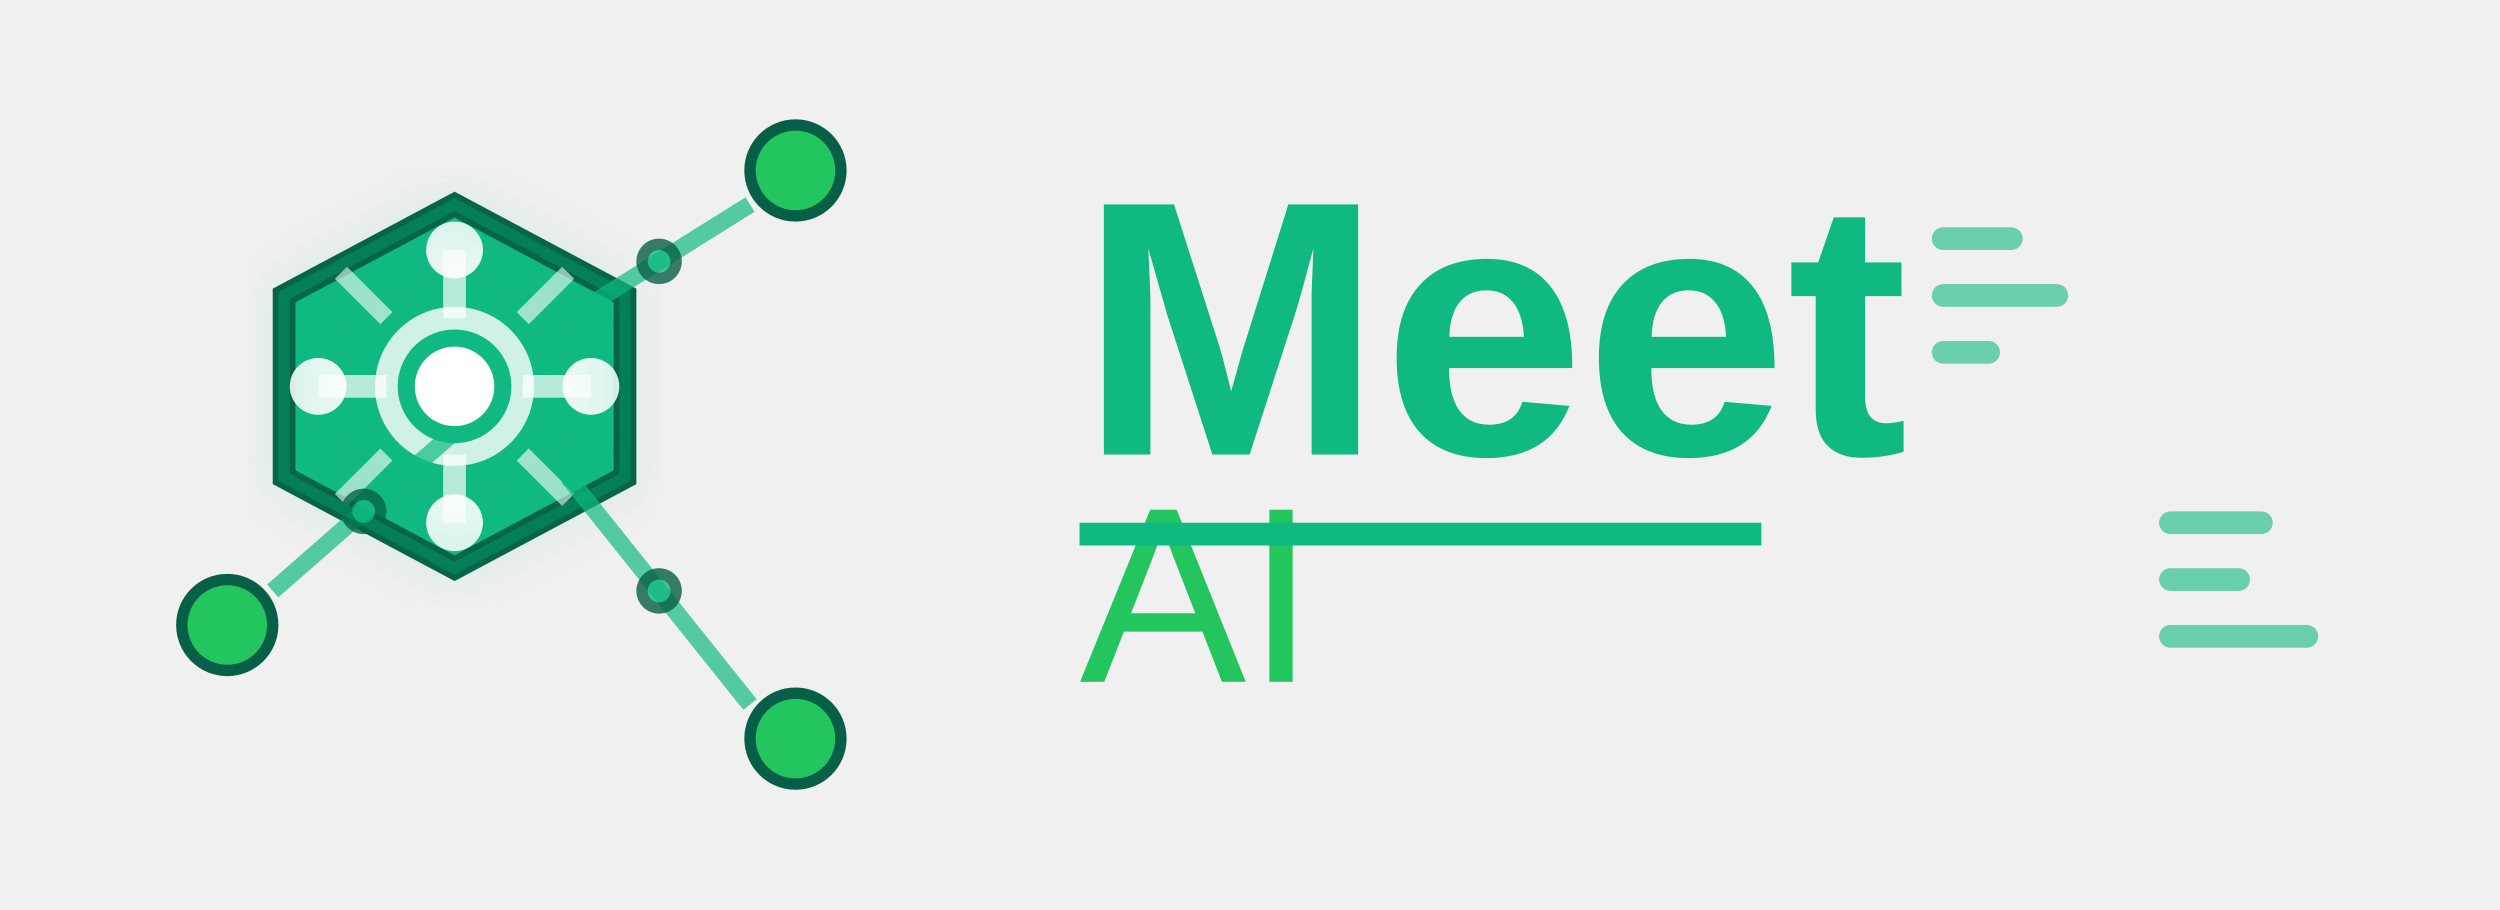
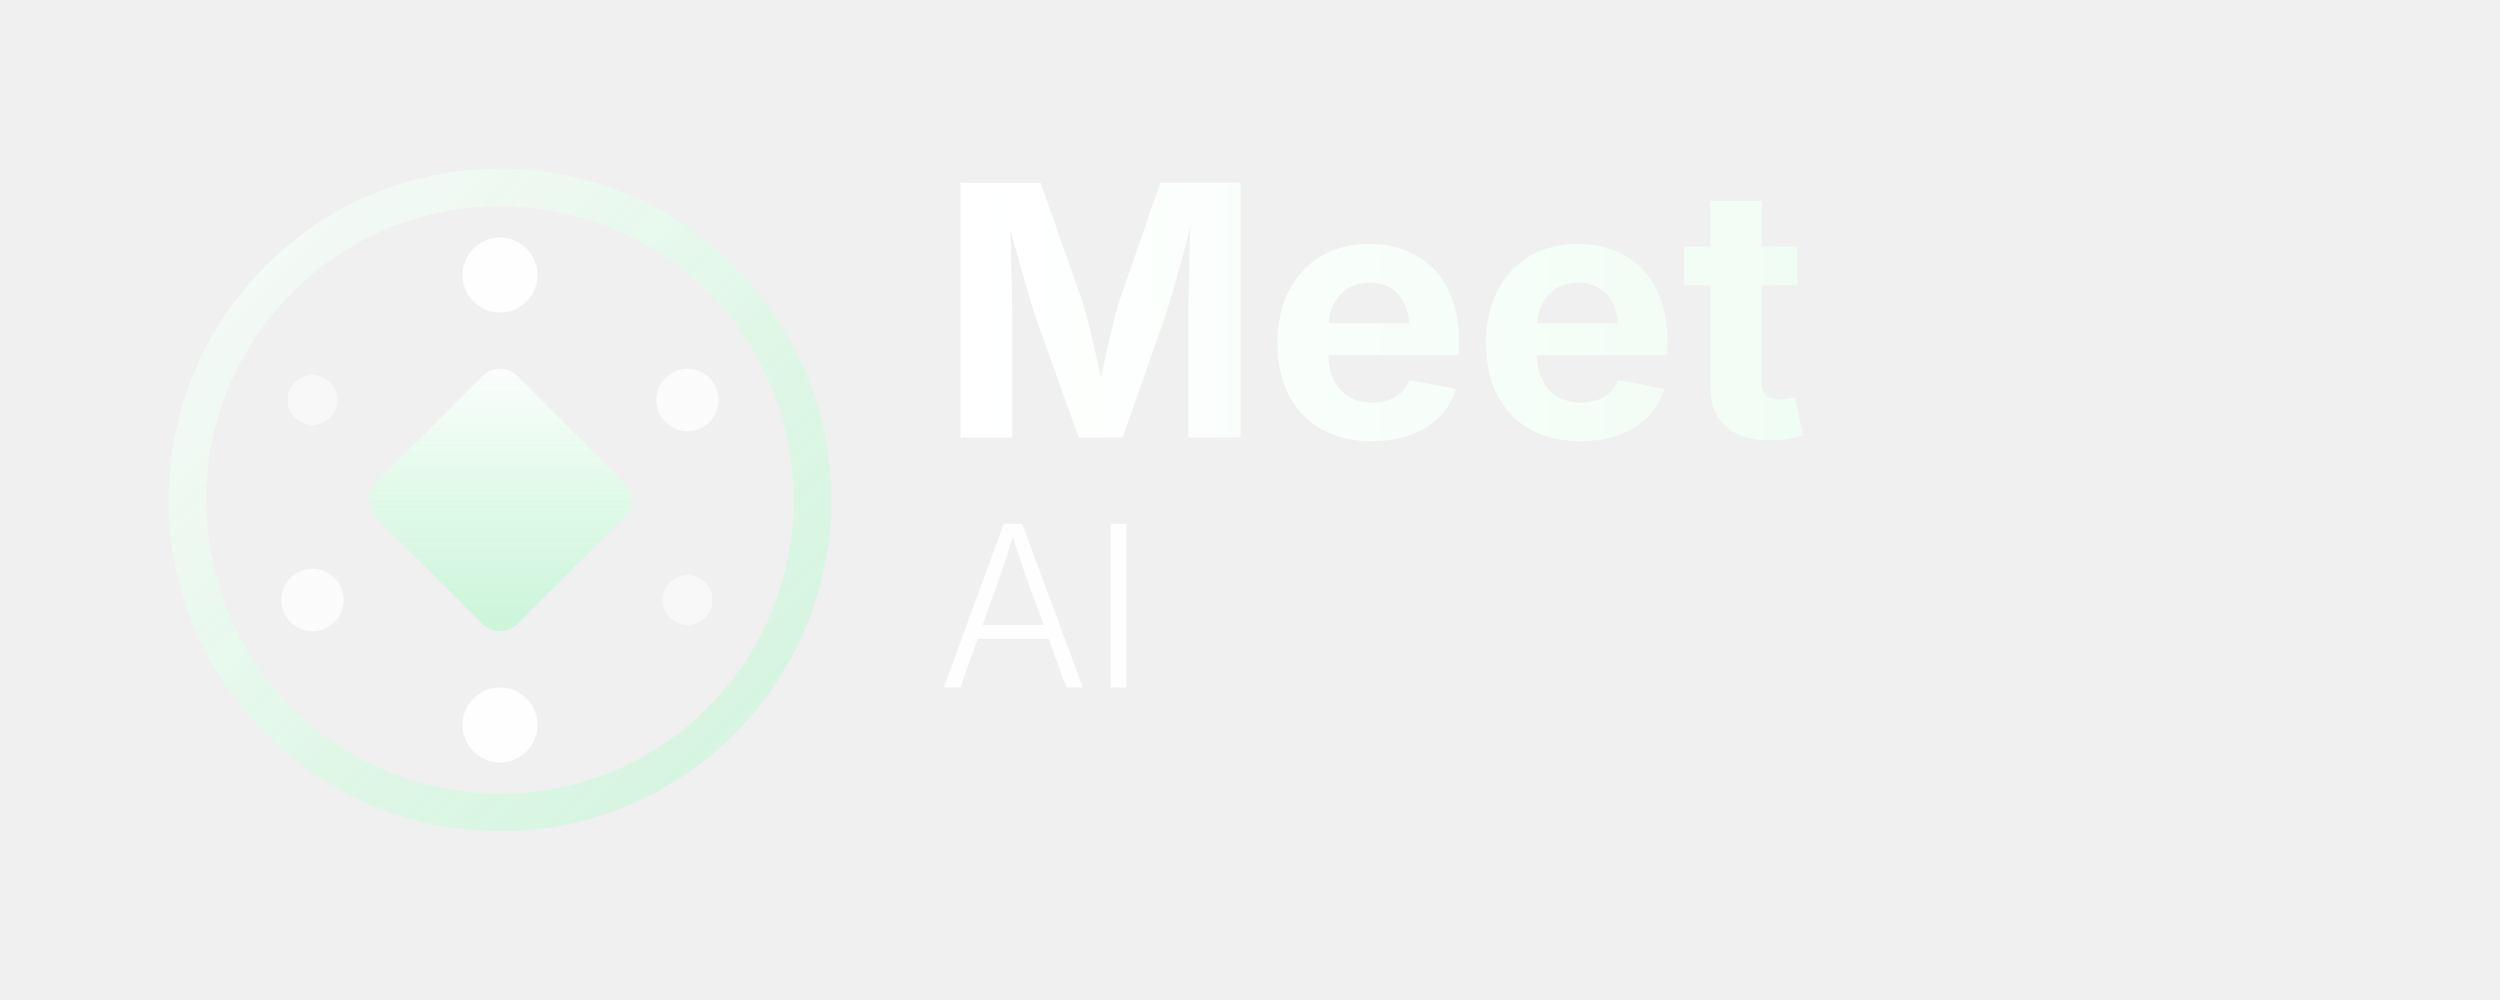
- <svg xmlns="http://www.w3.org/2000/svg" viewBox="0 0 220 80">
+ <svg xmlns="http://www.w3.org/2000/svg" viewBox="0 0 200 80">
+   <defs>
+     <linearGradient id="textGradient" x1="0%" y1="0%" x2="100%" y2="0%">
+       <stop offset="0%" style="stop-color:#ffffff;stop-opacity:1" />
+       <stop offset="100%" style="stop-color:#f0fdf4;stop-opacity:1" />
+     </linearGradient>
+     <linearGradient id="iconGradient" x1="0%" y1="0%" x2="100%" y2="100%">
+       <stop offset="0%" style="stop-color:#ffffff;stop-opacity:0.9" />
+       <stop offset="50%" style="stop-color:#dcfce7;stop-opacity:0.8" />
+       <stop offset="100%" style="stop-color:#bbf7d0;stop-opacity:0.7" />
+     </linearGradient>
+   </defs>
  <g transform="translate(10, 10)">
-     <polygon points="30,8 45,16 45,32 30,40 15,32 15,16" fill="#10b981" stroke="#065f46" stroke-width="2" />
-     <g fill="white" stroke="white">
-       <circle cx="30" cy="24" r="6" fill="none" stroke-width="2" opacity="0.8" />
-       <circle cx="30" cy="24" r="3" fill="white" />
-       <line x1="24" y1="24" x2="18" y2="24" stroke="white" stroke-width="2" opacity="0.7" />
-       <line x1="36" y1="24" x2="42" y2="24" stroke="white" stroke-width="2" opacity="0.7" />
-       <line x1="30" y1="18" x2="30" y2="12" stroke="white" stroke-width="2" opacity="0.7" />
-       <line x1="30" y1="30" x2="30" y2="36" stroke="white" stroke-width="2" opacity="0.7" />
-       <circle cx="18" cy="24" r="2" fill="white" opacity="0.9" />
-       <circle cx="42" cy="24" r="2" fill="white" opacity="0.9" />
-       <circle cx="30" cy="12" r="2" fill="white" opacity="0.9" />
-       <circle cx="30" cy="36" r="2" fill="white" opacity="0.9" />
-       <line x1="24" y1="18" x2="20" y2="14" stroke="white" stroke-width="1.5" opacity="0.6" />
-       <line x1="36" y1="18" x2="40" y2="14" stroke="white" stroke-width="1.5" opacity="0.6" />
-       <line x1="24" y1="30" x2="20" y2="34" stroke="white" stroke-width="1.5" opacity="0.6" />
-       <line x1="36" y1="30" x2="40" y2="34" stroke="white" stroke-width="1.5" opacity="0.6" />
+     <circle cx="30" cy="30" r="25" fill="none" stroke="url(#iconGradient)" stroke-width="3" opacity="0.8" />
+     <g transform="translate(30, 30)">
+       <rect x="-8" y="-8" width="16" height="16" rx="2" fill="url(#iconGradient)" transform="rotate(45)" />
+       <circle cx="0" cy="-18" r="3" fill="#ffffff" opacity="0.9" />
+       <circle cx="15" cy="-8" r="2.5" fill="#ffffff" opacity="0.7" />
+       <circle cx="15" cy="8" r="2" fill="#ffffff" opacity="0.5" />
+       <circle cx="0" cy="18" r="3" fill="#ffffff" opacity="0.9" />
+       <circle cx="-15" cy="8" r="2.5" fill="#ffffff" opacity="0.7" />
+       <circle cx="-15" cy="-8" r="2" fill="#ffffff" opacity="0.5" />
    </g>
  </g>
-   <g fill="#10b981" stroke="#065f46" stroke-width="1">
-     <circle cx="70" cy="15" r="4" fill="#22c55e" />
-     <circle cx="70" cy="65" r="4" fill="#22c55e" />
-     <circle cx="20" cy="55" r="4" fill="#22c55e" />
-     <line x1="66" y1="18" x2="50" y2="28" stroke="#10b981" stroke-width="1.5" opacity="0.7" />
-     <line x1="66" y1="62" x2="50" y2="42" stroke="#10b981" stroke-width="1.5" opacity="0.7" />
-     <line x1="24" y1="52" x2="40" y2="38" stroke="#10b981" stroke-width="1.5" opacity="0.7" />
-     <circle cx="58" cy="23" r="1.5" fill="#10b981" opacity="0.8" />
-     <circle cx="58" cy="52" r="1.5" fill="#10b981" opacity="0.8" />
-     <circle cx="32" cy="45" r="1.5" fill="#10b981" opacity="0.8" />
-   </g>
-   <g font-family="Arial, sans-serif">
-     <text x="95" y="40" font-size="32" font-weight="bold" fill="#10b981">Meet</text>
-     <text x="95" y="60" font-size="22" font-weight="300" fill="#22c55e">AI</text>
-     <line x1="95" y1="47" x2="155" y2="47" stroke="#10b981" stroke-width="2" />
-   </g>
-   <g fill="#10b981" opacity="0.6">
-     <rect x="170" y="20" width="8" height="2" rx="1" />
-     <rect x="170" y="25" width="12" height="2" rx="1" />
-     <rect x="170" y="30" width="6" height="2" rx="1" />
-     <rect x="190" y="45" width="10" height="2" rx="1" />
-     <rect x="190" y="50" width="8" height="2" rx="1" />
-     <rect x="190" y="55" width="14" height="2" rx="1" />
-   </g>
-   <defs>
-     <filter id="glow">
-       <feGaussianBlur stdDeviation="2" result="coloredBlur" />
-       <feMerge>
-         <feMergeNode in="coloredBlur" />
-         <feMergeNode in="SourceGraphic" />
-       </feMerge>
-     </filter>
-   </defs>
-   <g filter="url(#glow)">
-     <polygon points="40,18 55,26 55,42 40,50 25,42 25,26" fill="none" stroke="#10b981" stroke-width="1" opacity="0.3" />
-   </g>
+   <text x="75" y="35" font-family="system-ui, -apple-system, sans-serif" font-size="28" font-weight="700" fill="url(#textGradient)">Meet</text>
+   <text x="75" y="55" font-family="system-ui, -apple-system, sans-serif" font-size="18" font-weight="300" fill="#ffffff" opacity="0.9">AI</text>
</svg>
